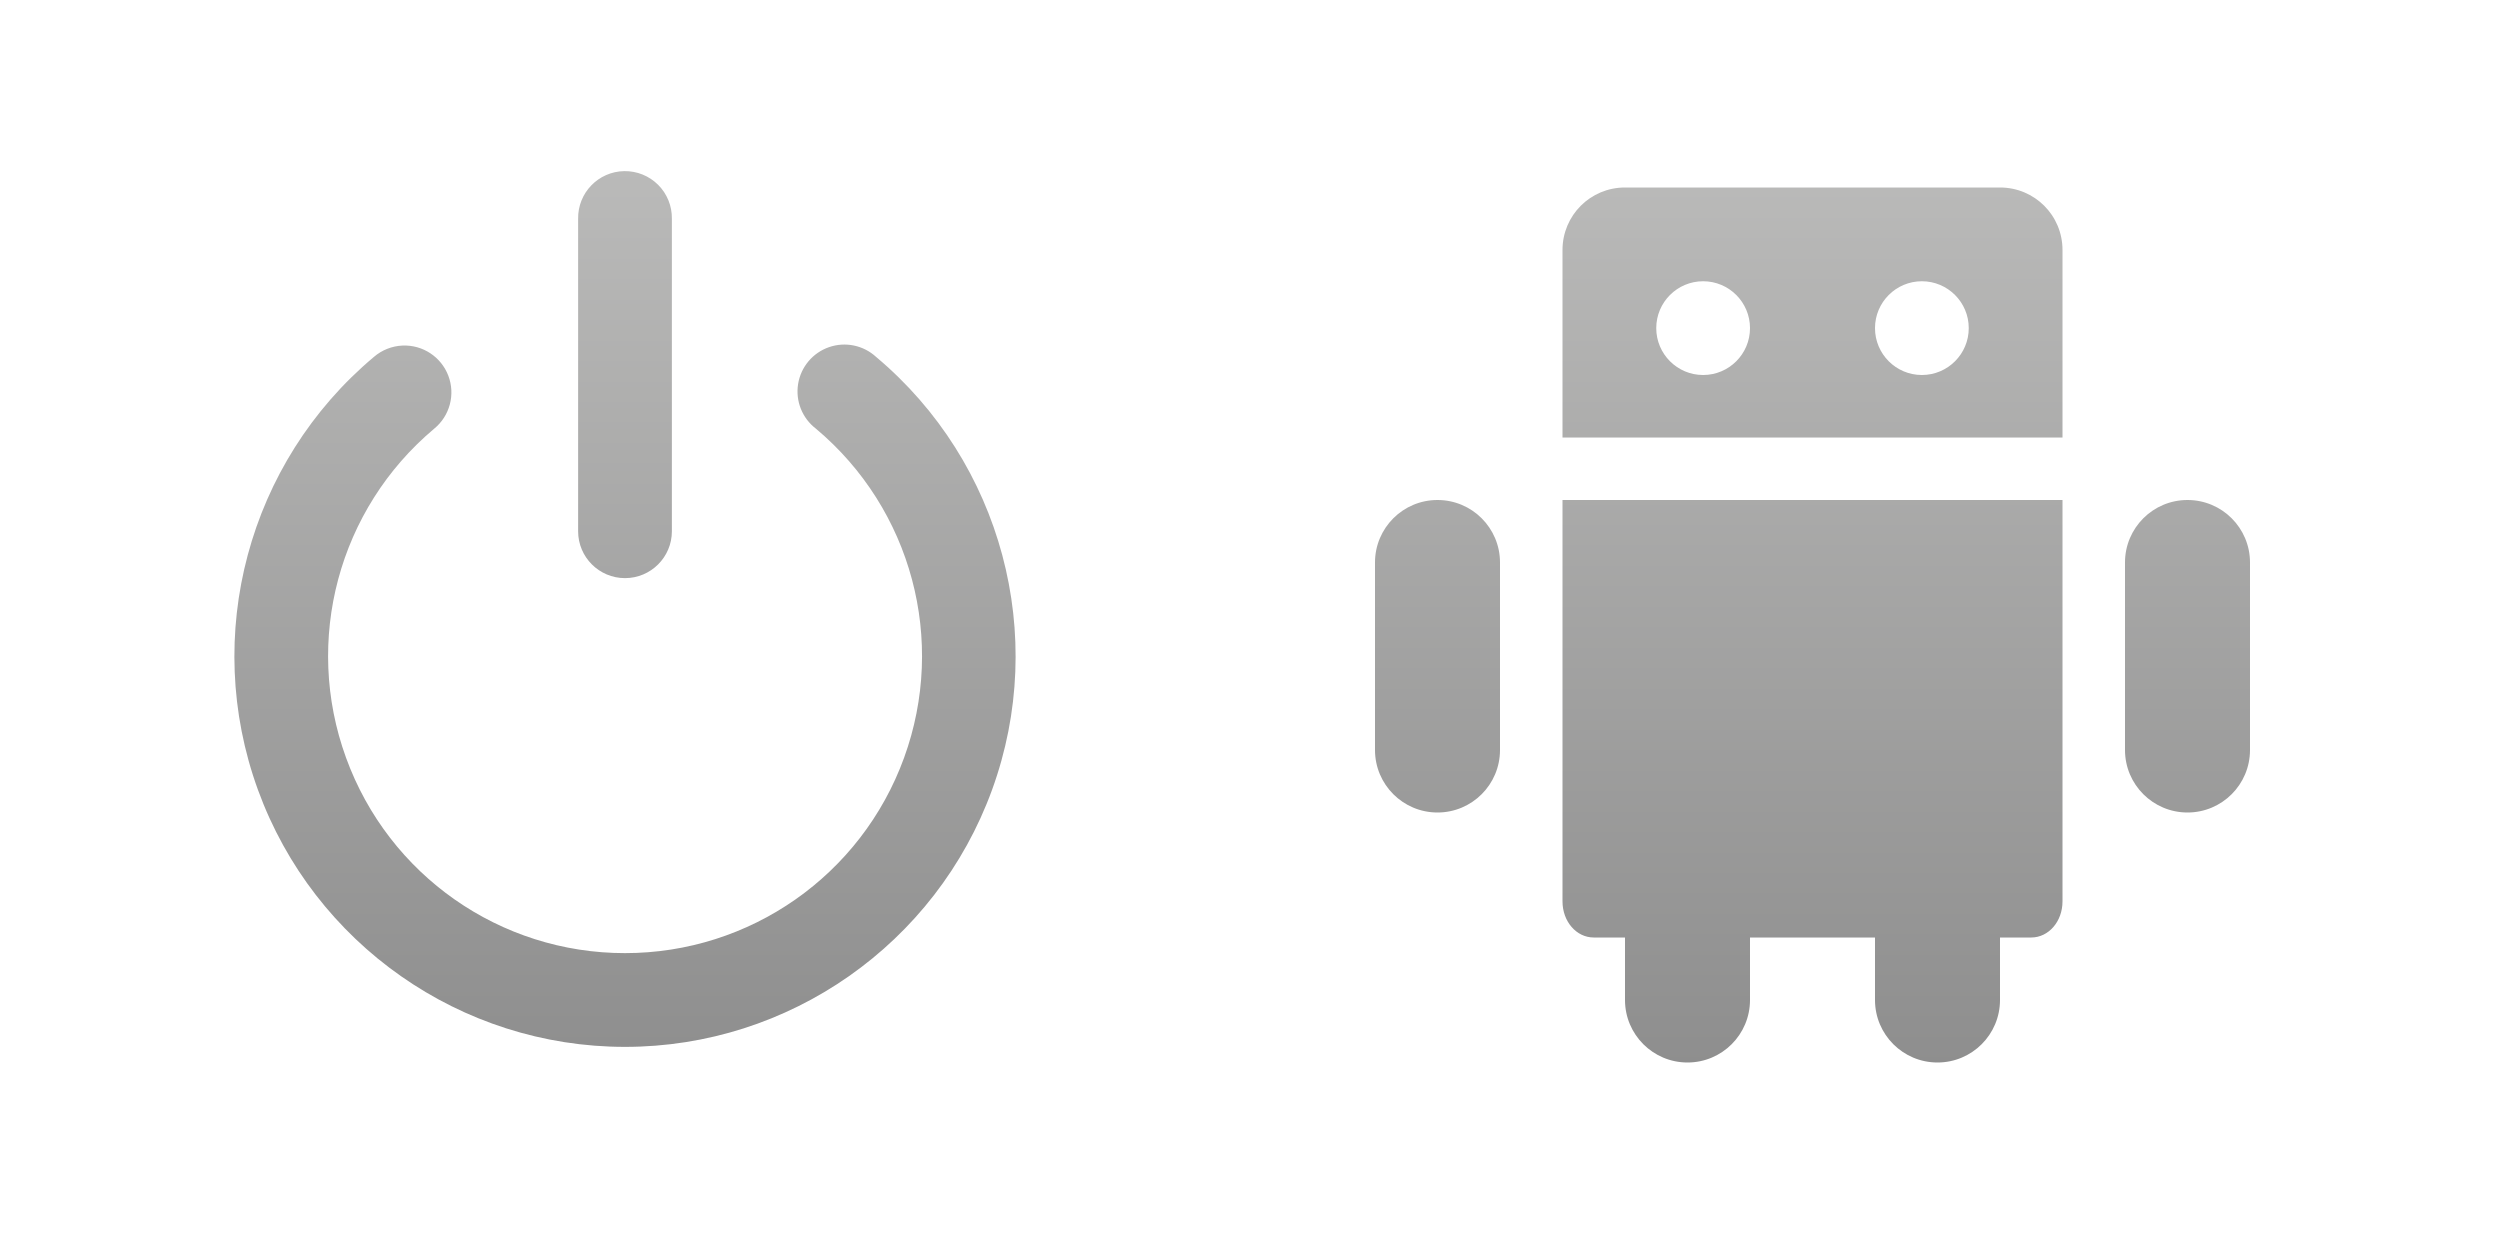
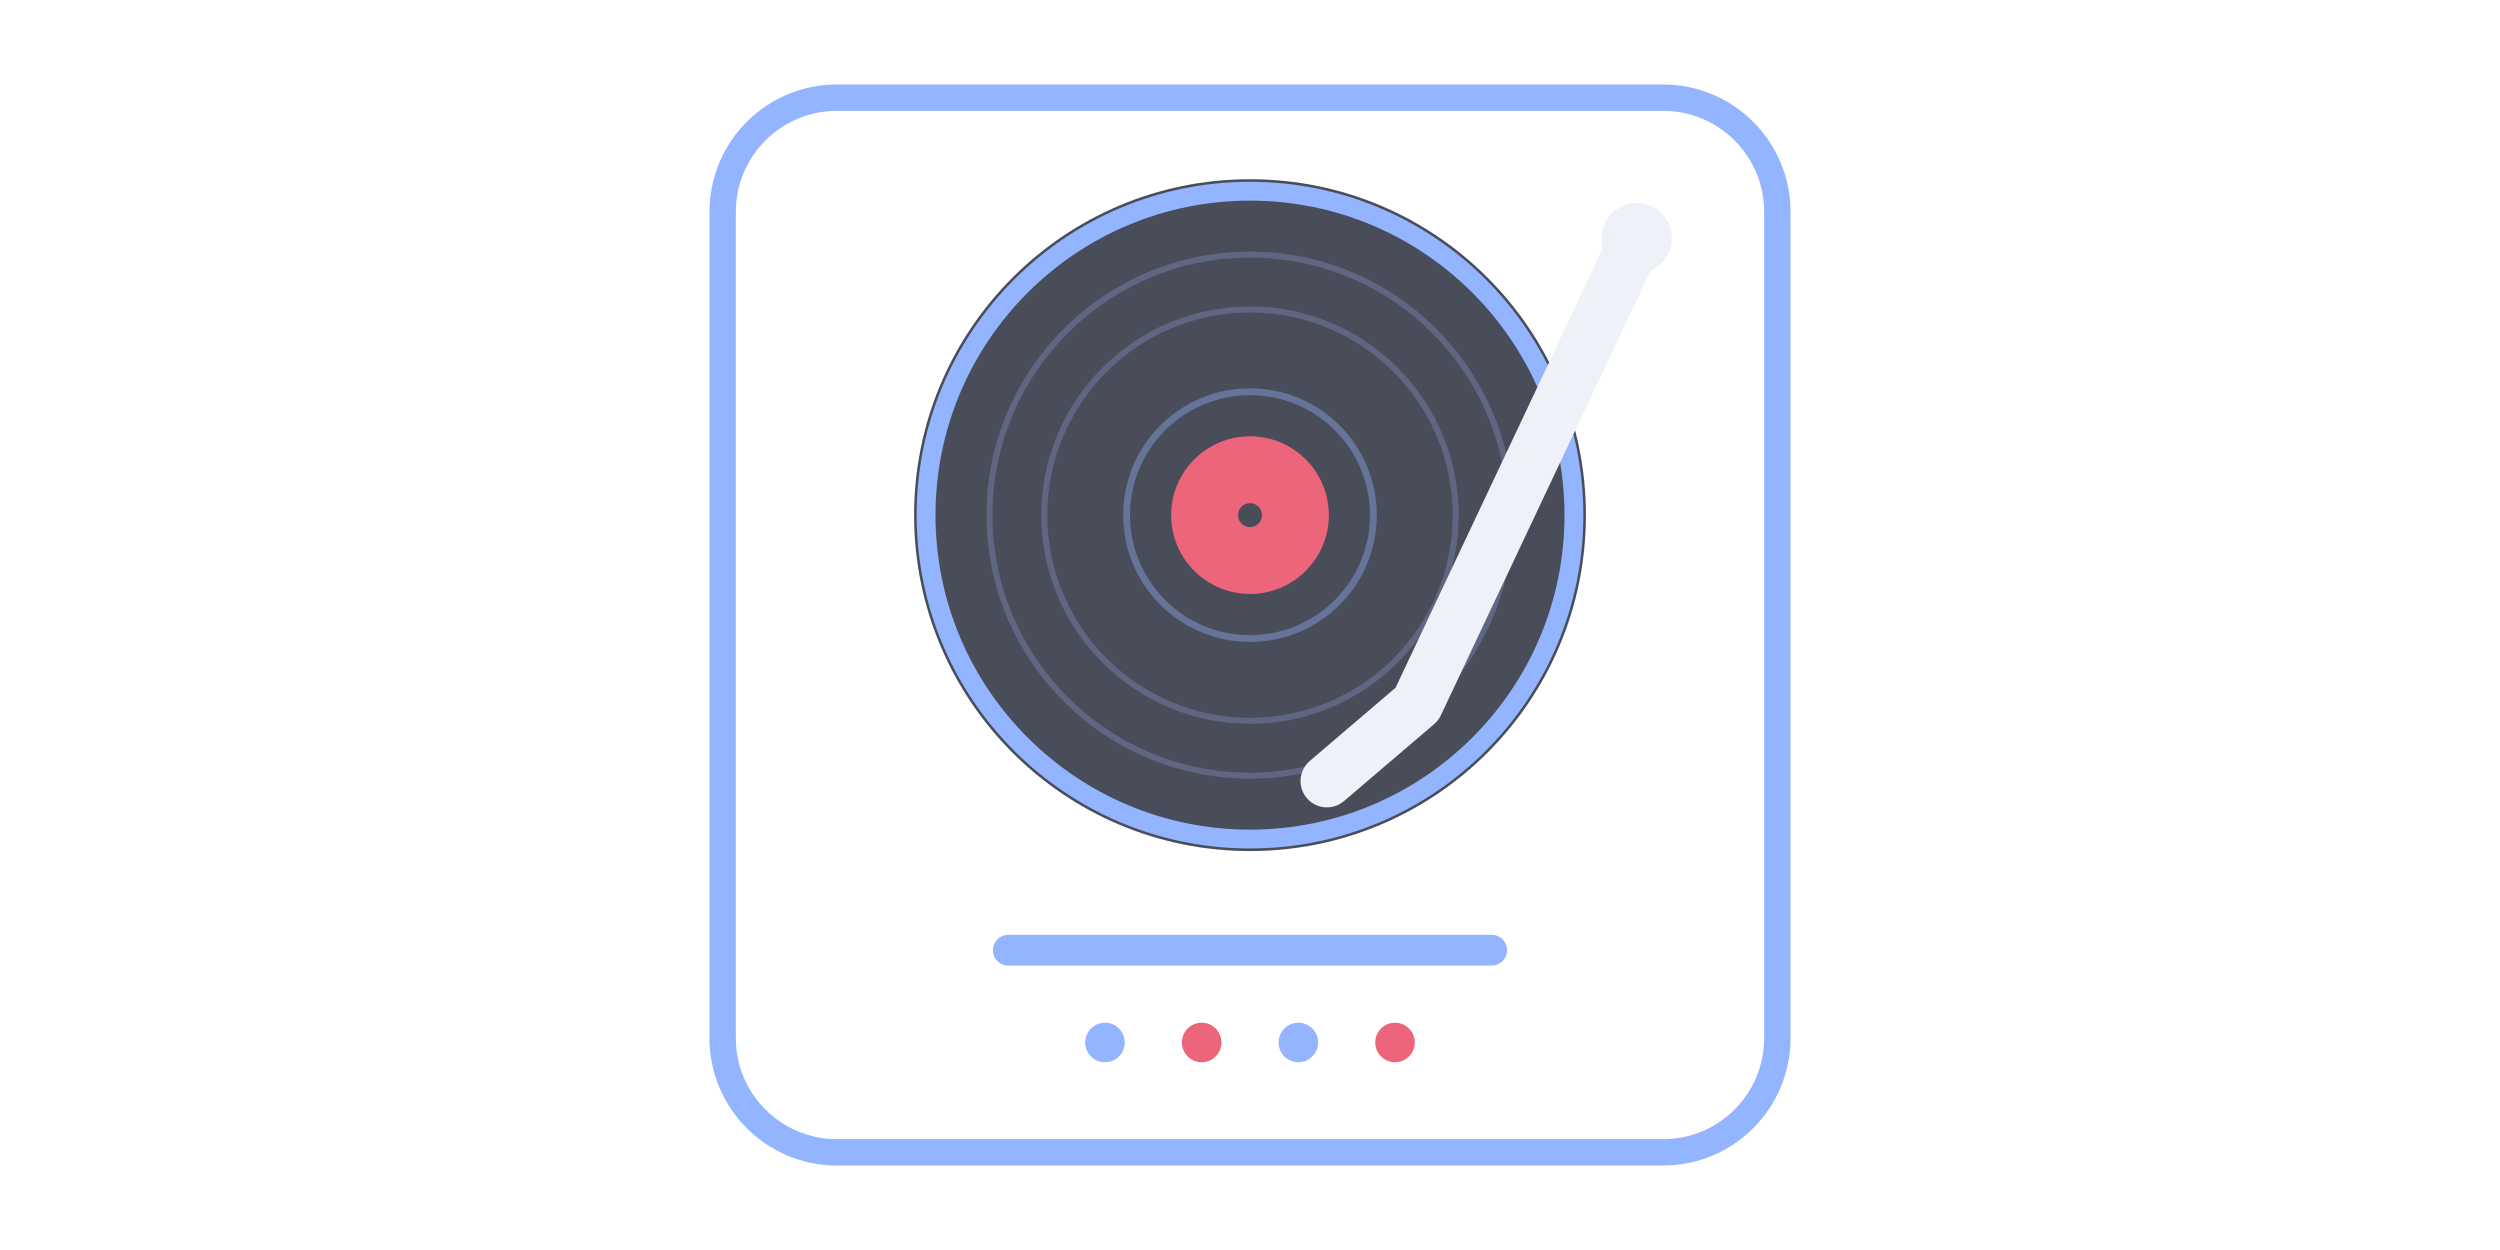
- <svg xmlns="http://www.w3.org/2000/svg" width="80" height="40" version="1.1" viewBox="0 0 40 20">
-   <defs>
-     <linearGradient id="c" x1="2.871" x2="2.871" y1="19.048" y2="1.026" gradientUnits="userSpaceOnUse">
-       <stop stop-color="#888" offset="0" />
-       <stop stop-color="#bfbfbe" offset="1" />
-     </linearGradient>
-     <linearGradient id="b" x1="-11.209" x2="-11.209" y1="19.048" y2="1.026" gradientUnits="userSpaceOnUse">
-       <stop stop-color="#888" offset="0" />
-       <stop stop-color="#bfbfbe" offset="1" />
-     </linearGradient>
-   </defs>
-   <g fill="url(#c)">
-     <path d="m26 3c-.554 0-1 .446-1 1v3h8v-3c0-.554-.446-1-1-1zm1.25 1.5c.414 0 .75.336.75.75s-.336.75-.75.75-.75-.336-.75-.75.336-.75.75-.75zm3.5 0c.414 0 .75.336.75.75s-.336.75-.75.75-.75-.336-.75-.75.336-.75.75-.75z" color="#000001" />
-     <rect x="26" y="14" width="2" height="3" rx="1" ry="1" />
-     <rect x="30" y="14" width="2" height="3" rx="1" ry="1" />
-     <rect x="22" y="8" width="2" height="5" rx="1" ry="1" color="#000001" />
-     <path d="m25 8v6.422c0 .323.223.578.5.578h7c.277 0 .5-.255.5-.578v-6.422h-7.5z" color="#000001" />
-     <rect x="34" y="8" width="2" height="5" rx="1" ry="1" color="#000001" />
-     <path d="m6.441 5.529a.75.75 0 0 0-.459.182c-2.011 1.687-2.753 4.459-1.855 6.926.898 2.467 3.248 4.113 5.873 4.113 2.625 1.6e-5 4.975-1.647 5.873-4.113.898-2.467.156-5.238-1.855-6.926a.75.75 0 1 0-.963 1.148c1.532 1.285 2.094 3.386 1.41 5.266-.684 1.879-2.465 3.125-4.465 3.125-2 1.2e-5-3.779-1.246-4.463-3.125-.684-1.879-.122-3.98 1.41-5.266a.75.75 0 0 0-.506-1.33z" color="#000001" color-rendering="auto" dominant-baseline="auto" image-rendering="auto" shape-rendering="auto" solid-color="#000001" style="font-feature-settings:normal;font-variant-alternates:normal;font-variant-caps:normal;font-variant-ligatures:normal;font-variant-numeric:normal;font-variant-position:normal;isolation:auto;mix-blend-mode:normal;paint-order:fill markers stroke;shape-padding:0;text-decoration-color:#000001;text-decoration-line:none;text-decoration-style:solid;text-indent:0;text-orientation:mixed;text-transform:none;white-space:normal" />
-     <path d="m9.988 2.738a.75.75 0 0 0-.738.762v5a.75.75 0 1 0 1.5 0v-5a.75.75 0 0 0-.762-.762z" color="#000001" color-rendering="auto" dominant-baseline="auto" image-rendering="auto" shape-rendering="auto" solid-color="#000001" style="font-feature-settings:normal;font-variant-alternates:normal;font-variant-caps:normal;font-variant-ligatures:normal;font-variant-numeric:normal;font-variant-position:normal;isolation:auto;mix-blend-mode:normal;shape-padding:0;text-decoration-color:#000001;text-decoration-line:none;text-decoration-style:solid;text-indent:0;text-orientation:mixed;text-transform:none;white-space:normal" />
+ <svg xmlns="http://www.w3.org/2000/svg" width="80" height="40" viewBox="0 0 40 20">
+   <g opacity="0.75" transform="translate(11 1) scale(0.03515625)">
+     <g transform="translate(256 206) scale(0.78) translate(-212 -212)">
+       <circle cx="212" cy="212" r="196" fill="#0c1122" />
+       <circle cx="212" cy="212" r="189" fill="none" stroke="#6f9bff" stroke-width="11" />
+       <circle cx="212" cy="212" r="152" fill="none" stroke="#2a3357" stroke-width="3.5" />
+       <circle cx="212" cy="212" r="120" fill="none" stroke="#2a3357" stroke-width="3.5" />
+       <circle cx="212" cy="212" r="72" fill="none" stroke="#6f9bff" stroke-width="4" opacity="0.38" />
+       <circle cx="212" cy="212" r="46" fill="#e6314e" />
+       <circle cx="212" cy="212" r="7" fill="#0c1122" />
+     </g>
+     <rect x="16" y="16" width="480" height="480" rx="52" fill="none" stroke="#6f9bff" stroke-width="12" />
+     <circle cx="432" cy="80" r="16" fill="#e8ecf6" />
+     <polyline points="432,80 332,292 291,327" fill="none" stroke="#e8ecf6" stroke-width="24" stroke-linecap="round" stroke-linejoin="round" />
+     <line x1="146" y1="404" x2="366" y2="404" stroke="#6f9bff" stroke-width="14" stroke-linecap="round" />
+     <circle cx="190" cy="446" r="9" fill="#6f9bff" />
+     <circle cx="234" cy="446" r="9" fill="#e6314e" />
+     <circle cx="278" cy="446" r="9" fill="#6f9bff" />
+     <circle cx="322" cy="446" r="9" fill="#e6314e" />
  </g>
-   <rect x="-18.168" y="1.026" width="15.018" height="18.022" rx=".5" ry=".5" fill="url(#b)" style="paint-order:fill markers stroke" />
</svg>
